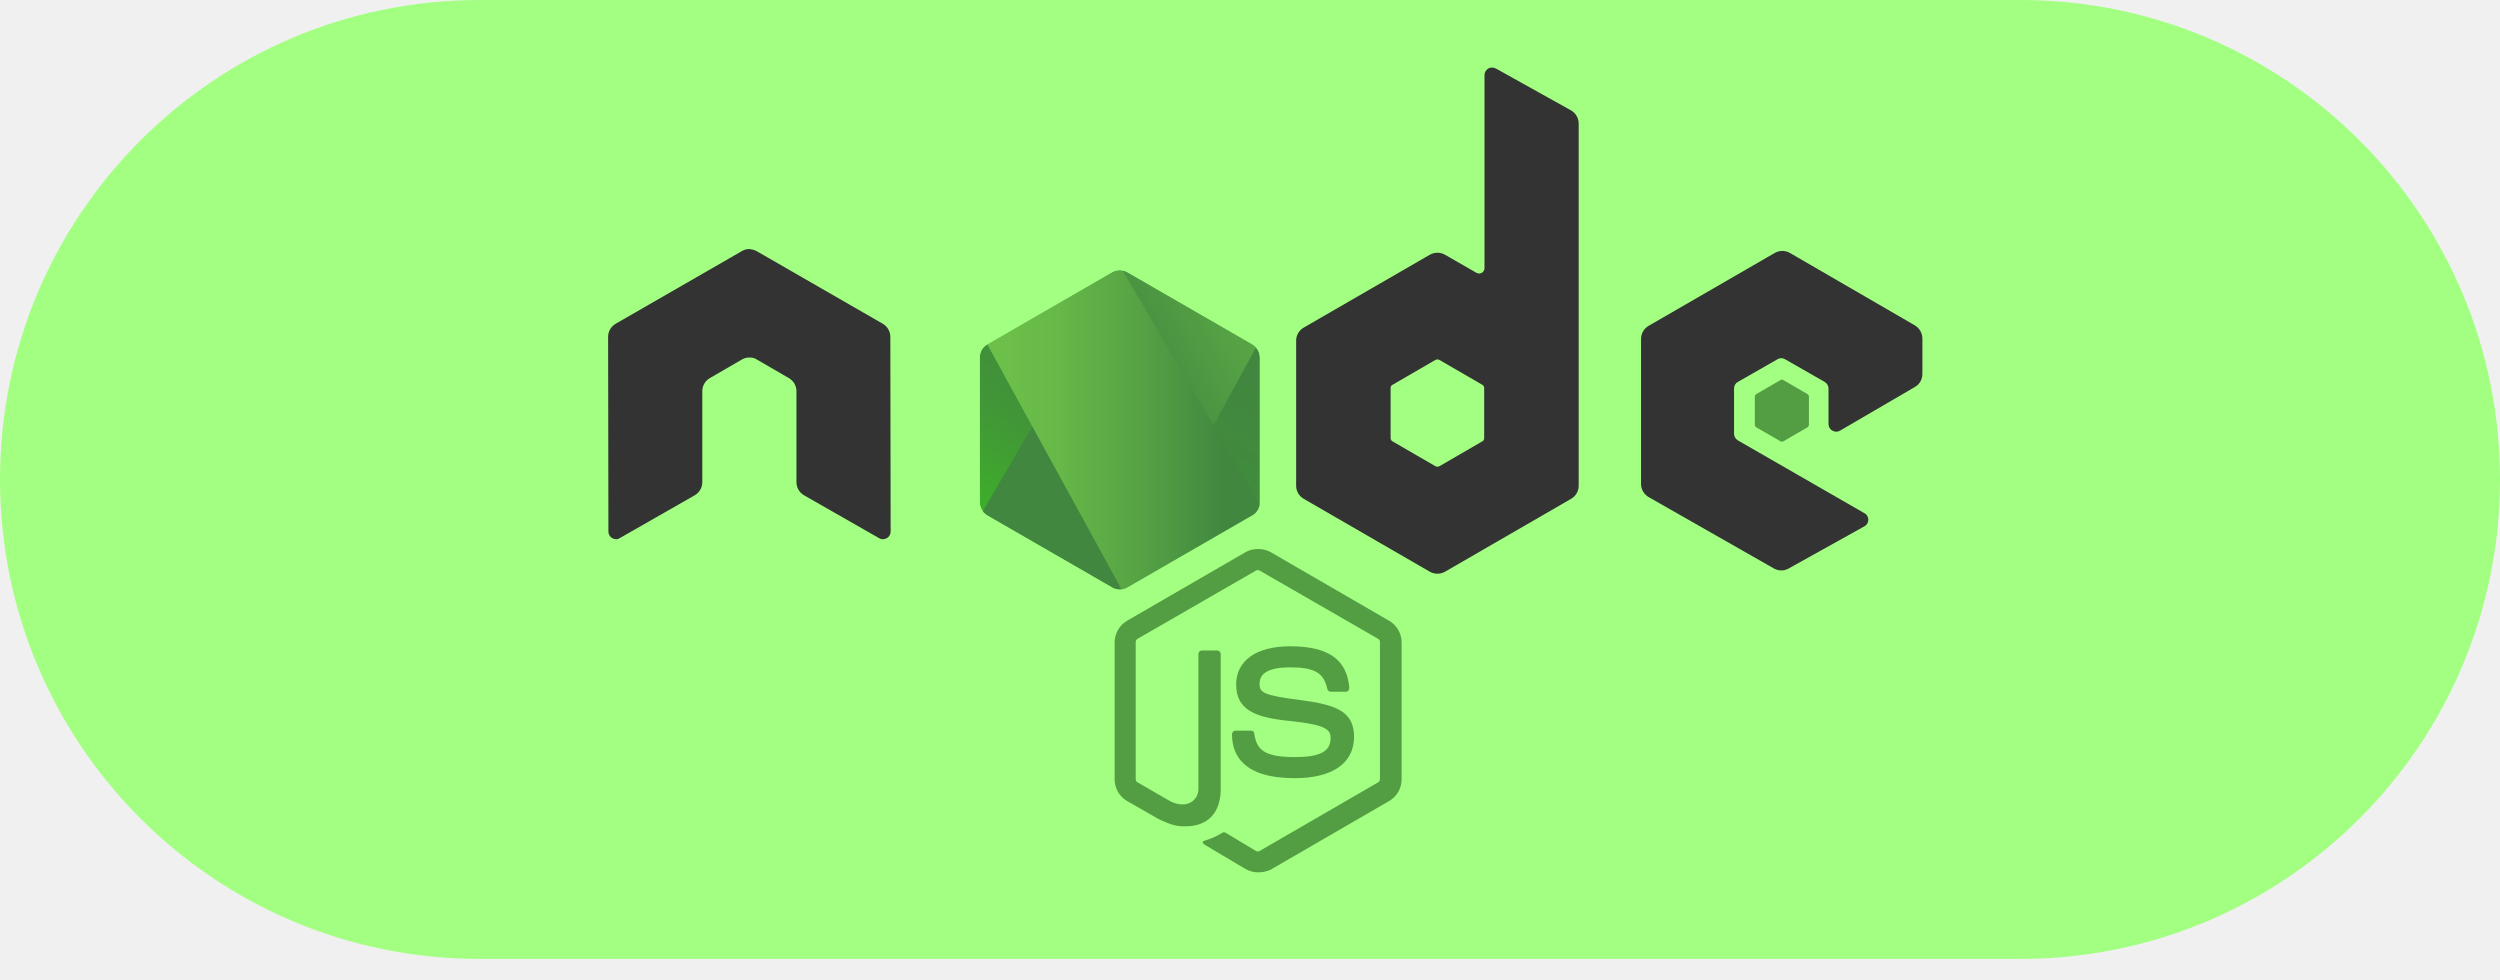
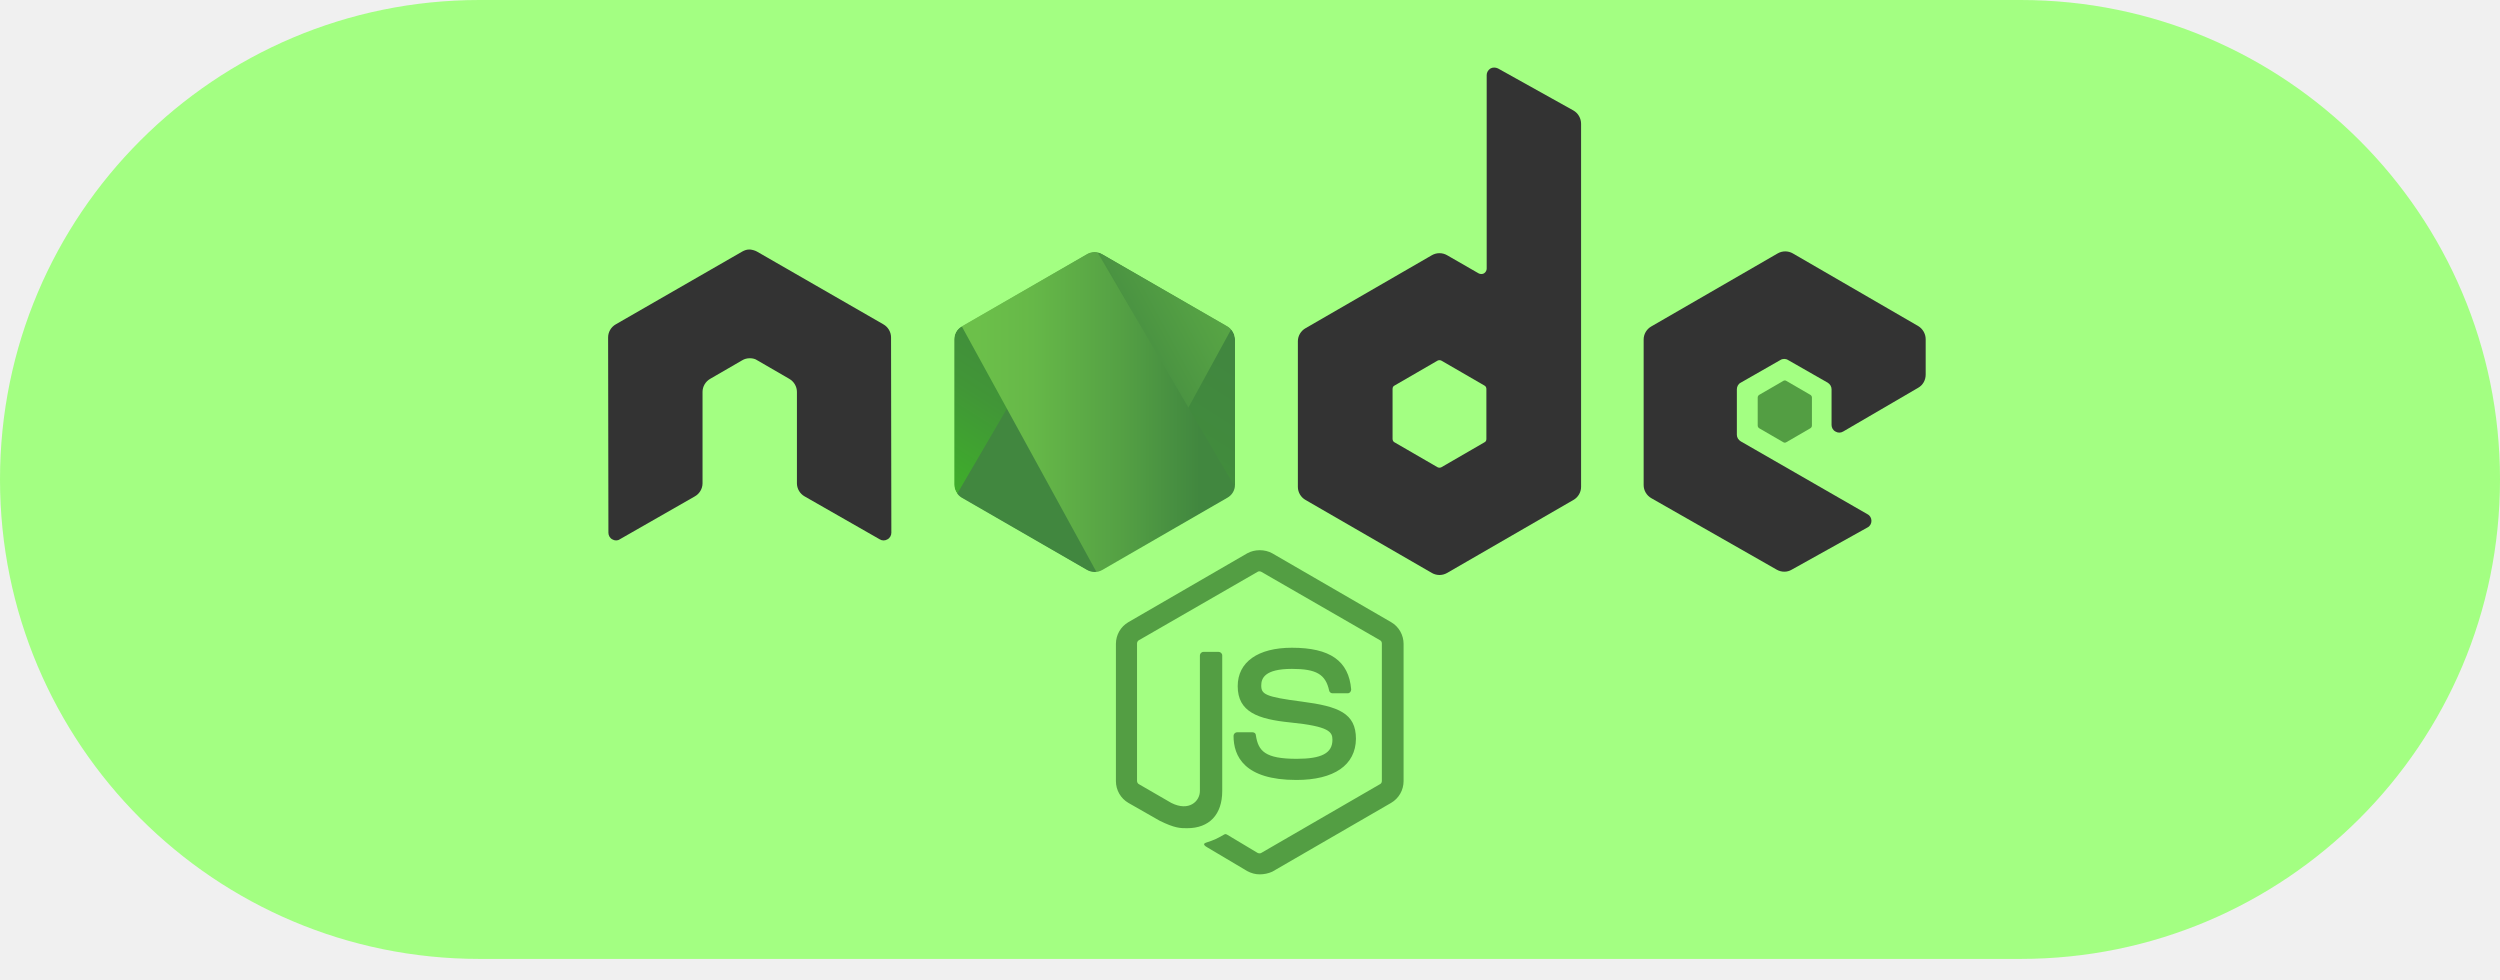
<svg xmlns="http://www.w3.org/2000/svg" width="74" height="29" viewBox="0 0 74 29" fill="none">
  <path d="M0 14.192C0 6.354 6.354 0 14.192 0H59.808C67.646 0 74 6.354 74 14.192V14.192C74 22.03 67.646 28.384 59.808 28.384H14.192C6.354 28.384 0 22.03 0 14.192V14.192Z" fill="#A3FF82" />
-   <path d="M37.24 25.822C37.109 25.822 36.986 25.787 36.871 25.725L35.702 25.03C35.526 24.934 35.614 24.899 35.666 24.881C35.904 24.802 35.948 24.784 36.194 24.644C36.22 24.626 36.256 24.635 36.282 24.652L37.179 25.189C37.214 25.206 37.258 25.206 37.284 25.189L40.793 23.157C40.828 23.14 40.846 23.105 40.846 23.061V19.007C40.846 18.963 40.828 18.928 40.793 18.91L37.284 16.888C37.249 16.87 37.205 16.87 37.179 16.888L33.67 18.91C33.635 18.928 33.617 18.972 33.617 19.007V23.061C33.617 23.096 33.635 23.14 33.67 23.157L34.629 23.711C35.148 23.975 35.473 23.668 35.473 23.36V19.359C35.473 19.306 35.517 19.253 35.578 19.253H36.027C36.08 19.253 36.133 19.297 36.133 19.359V23.36C36.133 24.054 35.754 24.459 35.095 24.459C34.893 24.459 34.734 24.459 34.286 24.239L33.362 23.711C33.134 23.58 32.993 23.333 32.993 23.07V19.016C32.993 18.752 33.134 18.506 33.362 18.374L36.871 16.342C37.091 16.219 37.39 16.219 37.61 16.342L41.118 18.374C41.347 18.506 41.488 18.752 41.488 19.016V23.07C41.488 23.333 41.347 23.58 41.118 23.711L37.61 25.743C37.495 25.796 37.364 25.822 37.24 25.822H37.24ZM38.322 23.034C36.783 23.034 36.467 22.331 36.467 21.733C36.467 21.68 36.511 21.627 36.572 21.627H37.029C37.082 21.627 37.126 21.663 37.126 21.715C37.197 22.181 37.399 22.41 38.331 22.41C39.069 22.41 39.386 22.243 39.386 21.847C39.386 21.619 39.298 21.452 38.146 21.337C37.188 21.24 36.59 21.029 36.59 20.264C36.59 19.552 37.188 19.13 38.19 19.13C39.316 19.13 39.87 19.517 39.94 20.361C39.94 20.387 39.931 20.414 39.914 20.44C39.896 20.458 39.87 20.475 39.843 20.475H39.386C39.342 20.475 39.298 20.44 39.289 20.396C39.184 19.913 38.911 19.754 38.19 19.754C37.381 19.754 37.284 20.036 37.284 20.247C37.284 20.502 37.399 20.581 38.489 20.722C39.571 20.862 40.081 21.065 40.081 21.821C40.072 22.595 39.439 23.034 38.322 23.034Z" fill="#539E43" />
-   <path d="M26.354 9.967C26.354 9.809 26.266 9.659 26.125 9.58L22.397 7.434C22.335 7.399 22.265 7.382 22.195 7.373H22.159C22.089 7.373 22.019 7.399 21.957 7.434L18.229 9.58C18.088 9.659 18 9.809 18 9.967L18.009 15.736C18.009 15.815 18.053 15.894 18.123 15.929C18.194 15.973 18.281 15.973 18.343 15.929L20.559 14.663C20.7 14.584 20.788 14.434 20.788 14.276V11.576C20.788 11.418 20.875 11.268 21.016 11.189L21.957 10.644C22.027 10.6 22.107 10.582 22.186 10.582C22.265 10.582 22.344 10.6 22.406 10.644L23.346 11.189C23.487 11.268 23.575 11.418 23.575 11.576V14.276C23.575 14.434 23.663 14.584 23.804 14.663L26.02 15.929C26.09 15.973 26.178 15.973 26.248 15.929C26.319 15.894 26.363 15.815 26.363 15.736L26.354 9.967Z" fill="#333333" />
-   <path d="M44.275 2.026C44.205 1.991 44.117 1.991 44.056 2.026C43.985 2.07 43.941 2.141 43.941 2.22V7.936C43.941 7.988 43.915 8.041 43.862 8.076C43.809 8.103 43.757 8.103 43.704 8.076L42.772 7.54C42.703 7.501 42.626 7.481 42.547 7.481C42.469 7.481 42.392 7.501 42.323 7.54L38.595 9.694C38.454 9.774 38.366 9.923 38.366 10.081V14.381C38.366 14.54 38.454 14.689 38.595 14.768L42.323 16.923C42.392 16.962 42.469 16.982 42.547 16.982C42.626 16.982 42.703 16.962 42.772 16.923L46.5 14.768C46.641 14.689 46.729 14.54 46.729 14.381V3.662C46.729 3.495 46.641 3.346 46.5 3.266L44.275 2.026H44.275ZM43.932 12.966C43.932 13.01 43.915 13.045 43.88 13.062L42.605 13.801C42.587 13.81 42.567 13.814 42.547 13.814C42.528 13.814 42.508 13.81 42.49 13.801L41.215 13.062C41.18 13.045 41.162 13.001 41.162 12.966V11.488C41.162 11.444 41.18 11.409 41.215 11.392L42.49 10.653C42.508 10.644 42.528 10.64 42.547 10.64C42.567 10.64 42.587 10.644 42.605 10.653L43.88 11.392C43.915 11.409 43.932 11.453 43.932 11.488V12.966Z" fill="#333333" />
-   <path d="M56.683 11.453C56.824 11.374 56.903 11.225 56.903 11.066V10.02C56.903 9.862 56.815 9.712 56.683 9.633L52.981 7.487C52.913 7.448 52.836 7.428 52.757 7.428C52.678 7.428 52.601 7.448 52.533 7.487L48.804 9.642C48.663 9.721 48.575 9.87 48.575 10.029V14.329C48.575 14.487 48.663 14.636 48.804 14.716L52.506 16.826C52.647 16.905 52.814 16.905 52.946 16.826L55.188 15.578C55.259 15.542 55.303 15.463 55.303 15.384C55.303 15.305 55.259 15.226 55.188 15.191L51.442 13.036C51.372 12.992 51.328 12.922 51.328 12.843V11.497C51.328 11.418 51.372 11.339 51.442 11.304L52.612 10.635C52.646 10.614 52.686 10.602 52.726 10.602C52.767 10.602 52.806 10.614 52.84 10.635L54.01 11.304C54.08 11.348 54.124 11.418 54.124 11.497V12.553C54.124 12.632 54.168 12.711 54.239 12.746C54.309 12.79 54.397 12.79 54.467 12.746L56.683 11.453V11.453Z" fill="#333333" />
-   <path d="M52.7 11.251C52.713 11.242 52.728 11.238 52.744 11.238C52.759 11.238 52.775 11.242 52.788 11.251L53.5 11.664C53.526 11.682 53.544 11.708 53.544 11.743V12.57C53.544 12.605 53.526 12.632 53.5 12.649L52.788 13.062C52.775 13.071 52.759 13.075 52.744 13.075C52.728 13.075 52.713 13.071 52.7 13.062L51.987 12.649C51.961 12.632 51.943 12.605 51.943 12.57V11.743C51.943 11.708 51.961 11.682 51.987 11.664L52.7 11.251V11.251Z" fill="#539E43" />
-   <mask id="mask0" mask-type="alpha" maskUnits="userSpaceOnUse" x="29" y="8" width="9" height="10">
-     <path d="M33.37 8.059C33.302 8.02 33.225 8 33.146 8C33.068 8 32.99 8.02 32.922 8.059L29.22 10.196C29.079 10.275 29 10.425 29 10.583V14.866C29 15.024 29.088 15.173 29.22 15.252L32.922 17.389C32.99 17.428 33.068 17.449 33.146 17.449C33.225 17.449 33.302 17.428 33.37 17.389L37.073 15.252C37.213 15.173 37.292 15.024 37.292 14.866V10.583C37.292 10.425 37.204 10.275 37.073 10.196L33.37 8.059Z" fill="white" />
+   <path d="M37.288 25.881C37.156 25.881 37.033 25.846 36.918 25.784L35.746 25.088C35.569 24.991 35.657 24.956 35.711 24.938C35.949 24.859 35.992 24.841 36.239 24.7C36.266 24.682 36.301 24.691 36.328 24.709L37.227 25.247C37.262 25.264 37.306 25.264 37.333 25.247L40.85 23.21C40.885 23.193 40.903 23.157 40.903 23.113V19.049C40.903 19.005 40.885 18.97 40.85 18.952L37.333 16.925C37.297 16.907 37.253 16.907 37.227 16.925L33.709 18.952C33.674 18.97 33.656 19.014 33.656 19.049V23.113C33.656 23.148 33.674 23.192 33.709 23.21L34.67 23.766C35.19 24.03 35.517 23.721 35.517 23.413V19.402C35.517 19.349 35.561 19.296 35.622 19.296H36.072C36.125 19.296 36.178 19.34 36.178 19.402V23.413C36.178 24.109 35.799 24.515 35.137 24.515C34.935 24.515 34.776 24.515 34.326 24.294L33.401 23.766C33.172 23.633 33.031 23.387 33.031 23.122V19.058C33.031 18.794 33.172 18.547 33.401 18.415L36.918 16.378C37.139 16.255 37.438 16.255 37.659 16.378L41.176 18.415C41.405 18.547 41.546 18.794 41.546 19.058V23.122C41.546 23.387 41.405 23.633 41.176 23.766L37.659 25.802C37.544 25.855 37.412 25.881 37.288 25.881H37.288ZM38.373 23.087C36.83 23.087 36.513 22.382 36.513 21.782C36.513 21.729 36.557 21.676 36.618 21.676H37.077C37.13 21.676 37.174 21.712 37.174 21.765C37.244 22.232 37.447 22.461 38.382 22.461C39.122 22.461 39.44 22.293 39.44 21.897C39.44 21.668 39.351 21.5 38.196 21.385C37.236 21.288 36.636 21.077 36.636 20.31C36.636 19.596 37.236 19.173 38.24 19.173C39.369 19.173 39.924 19.561 39.995 20.407C39.995 20.433 39.986 20.46 39.968 20.486C39.951 20.504 39.924 20.521 39.898 20.521H39.439C39.395 20.521 39.351 20.486 39.343 20.442C39.237 19.957 38.963 19.799 38.24 19.799C37.429 19.799 37.333 20.081 37.333 20.292C37.333 20.548 37.447 20.627 38.54 20.768C39.624 20.909 40.136 21.112 40.136 21.87C40.127 22.646 39.492 23.087 38.373 23.087Z" fill="#539E43" />
+   <path d="M26.375 9.987C26.375 9.828 26.287 9.678 26.146 9.599L22.408 7.448C22.346 7.413 22.276 7.395 22.205 7.386H22.17C22.099 7.386 22.029 7.413 21.967 7.448L18.229 9.599C18.088 9.678 18 9.828 18 9.987L18.009 15.77C18.009 15.849 18.053 15.928 18.123 15.964C18.194 16.008 18.282 16.008 18.344 15.964L20.565 14.694C20.706 14.615 20.795 14.465 20.795 14.306V11.6C20.795 11.441 20.883 11.292 21.024 11.212L21.967 10.666C22.038 10.622 22.117 10.604 22.196 10.604C22.276 10.604 22.355 10.622 22.417 10.666L23.36 11.212C23.501 11.292 23.589 11.441 23.589 11.6V14.306C23.589 14.465 23.677 14.615 23.818 14.694L26.04 15.964C26.11 16.008 26.198 16.008 26.269 15.964C26.34 15.928 26.384 15.849 26.384 15.77L26.375 9.987Z" fill="#333333" />
+   <path d="M44.341 2.026C44.27 1.991 44.182 1.991 44.12 2.026C44.05 2.071 44.006 2.141 44.006 2.22V7.951C44.006 8.003 43.98 8.056 43.926 8.092C43.874 8.118 43.821 8.118 43.768 8.092L42.833 7.554C42.765 7.515 42.687 7.494 42.609 7.494C42.53 7.494 42.452 7.515 42.384 7.554L38.646 9.714C38.505 9.793 38.417 9.943 38.417 10.101V14.412C38.417 14.571 38.505 14.721 38.646 14.8L42.384 16.96C42.452 16.999 42.53 17.02 42.609 17.02C42.687 17.02 42.765 16.999 42.833 16.96L46.571 14.8C46.712 14.721 46.8 14.571 46.8 14.412V3.666C46.8 3.499 46.712 3.349 46.571 3.269L44.341 2.026H44.341ZM43.997 12.993C43.997 13.037 43.98 13.072 43.944 13.09L42.666 13.83C42.648 13.839 42.629 13.844 42.609 13.844C42.589 13.844 42.569 13.839 42.551 13.83L41.273 13.09C41.238 13.072 41.22 13.028 41.22 12.993V11.512C41.22 11.468 41.238 11.433 41.273 11.415L42.551 10.675C42.569 10.666 42.589 10.661 42.609 10.661C42.629 10.661 42.648 10.666 42.666 10.675L43.944 11.415C43.98 11.433 43.997 11.477 43.997 11.512V12.993Z" fill="#333333" />
+   <path d="M56.78 11.477C56.921 11.397 57 11.248 57 11.089V10.04C57 9.881 56.912 9.731 56.78 9.652L53.068 7.501C53 7.462 52.922 7.441 52.843 7.441C52.765 7.441 52.687 7.462 52.619 7.501L48.881 9.661C48.74 9.74 48.652 9.89 48.652 10.049V14.359C48.652 14.518 48.74 14.668 48.881 14.747L52.592 16.863C52.733 16.942 52.901 16.942 53.033 16.863L55.281 15.611C55.352 15.576 55.395 15.497 55.395 15.417C55.395 15.338 55.352 15.259 55.281 15.223L51.526 13.064C51.455 13.02 51.411 12.949 51.411 12.87V11.521C51.411 11.442 51.455 11.362 51.526 11.327L52.698 10.657C52.732 10.635 52.772 10.624 52.813 10.624C52.853 10.624 52.893 10.635 52.927 10.657L54.1 11.327C54.17 11.371 54.214 11.441 54.214 11.521V12.579C54.214 12.658 54.258 12.737 54.329 12.773C54.399 12.817 54.487 12.817 54.558 12.773L56.78 11.477V11.477Z" fill="#333333" />
+   <path d="M52.786 11.274C52.799 11.265 52.815 11.261 52.83 11.261C52.846 11.261 52.861 11.265 52.874 11.274L53.588 11.688C53.615 11.706 53.633 11.732 53.633 11.768V12.596C53.633 12.632 53.615 12.658 53.588 12.676L52.874 13.09C52.861 13.099 52.846 13.103 52.83 13.103C52.815 13.103 52.799 13.099 52.786 13.09L52.072 12.676C52.046 12.658 52.028 12.632 52.028 12.596V11.768C52.028 11.732 52.046 11.706 52.072 11.688L52.786 11.274V11.274Z" fill="#539E43" />
+   <mask id="mask0" mask-type="alpha" maskUnits="userSpaceOnUse" x="28" y="7" width="9" height="10">
+     <path d="M32.625 7.519C32.556 7.48 32.479 7.459 32.4 7.459C32.321 7.459 32.244 7.48 32.175 7.519L28.464 9.661C28.323 9.74 28.244 9.89 28.244 10.049V14.342C28.244 14.5 28.332 14.65 28.464 14.73L32.175 16.872C32.244 16.911 32.321 16.931 32.4 16.931C32.479 16.931 32.556 16.911 32.625 16.872L36.336 14.73C36.477 14.65 36.557 14.5 36.557 14.342V10.049C36.557 9.89 36.469 9.74 36.336 9.661L32.625 7.519Z" fill="white" />
  </mask>
  <g mask="url(#mask0)">
-     <path d="M33.37 8.059C33.302 8.02 33.225 8 33.146 8C33.068 8 32.99 8.02 32.922 8.059L29.22 10.196C29.079 10.275 29 10.425 29 10.583V14.866C29 15.024 29.088 15.173 29.22 15.252L32.922 17.389C32.99 17.428 33.068 17.449 33.146 17.449C33.225 17.449 33.302 17.428 33.37 17.389L37.073 15.252C37.213 15.173 37.292 15.024 37.292 14.866V10.583C37.292 10.425 37.204 10.275 37.073 10.196L33.37 8.059Z" fill="url(#paint0_linear)" />
-     <path d="M37.081 10.196L33.362 8.059C33.325 8.041 33.287 8.026 33.247 8.015L29.079 15.156C29.114 15.198 29.155 15.234 29.202 15.261L32.922 17.398C33.028 17.46 33.151 17.477 33.265 17.442L37.178 10.284C37.152 10.249 37.117 10.223 37.081 10.196V10.196Z" fill="url(#paint1_linear)" />
-     <path fill-rule="evenodd" clip-rule="evenodd" d="M37.09 15.252C37.196 15.191 37.275 15.085 37.31 14.971L33.23 8.007C33.124 7.989 33.01 7.998 32.913 8.059L29.22 10.187L33.203 17.451C33.261 17.441 33.318 17.424 33.37 17.398L37.09 15.252L37.09 15.252Z" fill="url(#paint2_linear)" />
-     <path fill-rule="evenodd" clip-rule="evenodd" d="M37.09 15.252L33.379 17.389C33.327 17.416 33.27 17.434 33.212 17.442L33.282 17.574L37.398 15.191V15.138L37.292 14.962C37.275 15.085 37.196 15.191 37.09 15.252V15.252Z" fill="url(#paint3_linear)" />
-     <path fill-rule="evenodd" clip-rule="evenodd" d="M37.09 15.252L33.379 17.389C33.327 17.416 33.27 17.434 33.212 17.442L33.282 17.574L37.398 15.191V15.138L37.292 14.962C37.275 15.085 37.196 15.191 37.09 15.252V15.252Z" fill="url(#paint4_linear)" />
+     <path d="M32.625 7.519C32.556 7.48 32.479 7.459 32.4 7.459C32.321 7.459 32.244 7.48 32.175 7.519L28.464 9.661C28.323 9.74 28.244 9.89 28.244 10.049V14.342C28.244 14.5 28.332 14.65 28.464 14.73L32.175 16.872C32.244 16.911 32.321 16.931 32.4 16.931C32.479 16.931 32.556 16.911 32.625 16.872L36.336 14.73C36.477 14.65 36.557 14.5 36.557 14.342V10.049C36.557 9.89 36.469 9.74 36.336 9.661L32.625 7.519Z" fill="url(#paint0_linear)" />
+     <path d="M36.345 9.661L32.616 7.519C32.58 7.5 32.541 7.485 32.502 7.475L28.323 14.633C28.358 14.675 28.399 14.711 28.447 14.739L32.175 16.881C32.281 16.942 32.405 16.96 32.519 16.925L36.442 9.749C36.416 9.714 36.38 9.687 36.345 9.661V9.661Z" fill="url(#paint1_linear)" />
+     <path fill-rule="evenodd" clip-rule="evenodd" d="M36.354 14.73C36.46 14.668 36.539 14.562 36.574 14.448L32.484 7.466C32.378 7.448 32.263 7.457 32.167 7.519L28.464 9.652L32.457 16.933C32.516 16.924 32.572 16.906 32.625 16.881L36.354 14.73L36.354 14.73Z" fill="url(#paint2_linear)" />
+     <path fill-rule="evenodd" clip-rule="evenodd" d="M36.354 14.73L32.634 16.872C32.581 16.899 32.525 16.916 32.466 16.925L32.537 17.057L36.663 14.668V14.615L36.557 14.439C36.539 14.562 36.46 14.668 36.354 14.73V14.73Z" fill="url(#paint3_linear)" />
+     <path fill-rule="evenodd" clip-rule="evenodd" d="M36.354 14.73L32.634 16.872C32.581 16.899 32.525 16.916 32.466 16.925L32.537 17.057L36.663 14.668V14.615L36.557 14.439C36.539 14.562 36.46 14.668 36.354 14.73V14.73Z" fill="url(#paint4_linear)" />
  </g>
  <defs>
-     <linearGradient id="paint0_linear" x1="34.654" y1="9.652" x2="30.597" y2="16.028" gradientUnits="userSpaceOnUse">
+     <linearGradient id="paint0_linear" x1="33.912" y1="9.116" x2="29.844" y2="15.508" gradientUnits="userSpaceOnUse">
      <stop stop-color="#41873F" />
      <stop offset="0.329" stop-color="#418B3D" />
      <stop offset="0.635" stop-color="#419637" />
      <stop offset="0.932" stop-color="#3FA92D" />
      <stop offset="1" stop-color="#3FAE2A" />
    </linearGradient>
-     <linearGradient id="paint1_linear" x1="32.584" y1="13.226" x2="42.747" y2="7.705" gradientUnits="userSpaceOnUse">
+     <linearGradient id="paint1_linear" x1="31.837" y1="12.698" x2="42.025" y2="7.163" gradientUnits="userSpaceOnUse">
      <stop offset="0.138" stop-color="#41873F" />
      <stop offset="0.403" stop-color="#54A044" />
      <stop offset="0.714" stop-color="#66B848" />
      <stop offset="0.908" stop-color="#6CC04A" />
    </linearGradient>
-     <linearGradient id="paint2_linear" x1="28.865" y1="12.724" x2="37.431" y2="12.724" gradientUnits="userSpaceOnUse">
+     <linearGradient id="paint2_linear" x1="28.108" y1="12.195" x2="36.696" y2="12.195" gradientUnits="userSpaceOnUse">
      <stop offset="0.092" stop-color="#6CC04A" />
      <stop offset="0.286" stop-color="#66B848" />
      <stop offset="0.597" stop-color="#54A044" />
      <stop offset="0.862" stop-color="#41873F" />
    </linearGradient>
-     <linearGradient id="paint3_linear" x1="28.865" y1="16.275" x2="37.431" y2="16.275" gradientUnits="userSpaceOnUse">
+     <linearGradient id="paint3_linear" x1="28.108" y1="15.755" x2="36.696" y2="15.755" gradientUnits="userSpaceOnUse">
      <stop offset="0.092" stop-color="#6CC04A" />
      <stop offset="0.286" stop-color="#66B848" />
      <stop offset="0.597" stop-color="#54A044" />
      <stop offset="0.862" stop-color="#41873F" />
    </linearGradient>
-     <linearGradient id="paint4_linear" x1="38.679" y1="9.45" x2="36.509" y2="20.822" gradientUnits="userSpaceOnUse">
+     <linearGradient id="paint4_linear" x1="37.947" y1="8.912" x2="35.772" y2="20.313" gradientUnits="userSpaceOnUse">
      <stop stop-color="#41873F" />
      <stop offset="0.329" stop-color="#418B3D" />
      <stop offset="0.635" stop-color="#419637" />
      <stop offset="0.932" stop-color="#3FA92D" />
      <stop offset="1" stop-color="#3FAE2A" />
    </linearGradient>
  </defs>
</svg>
